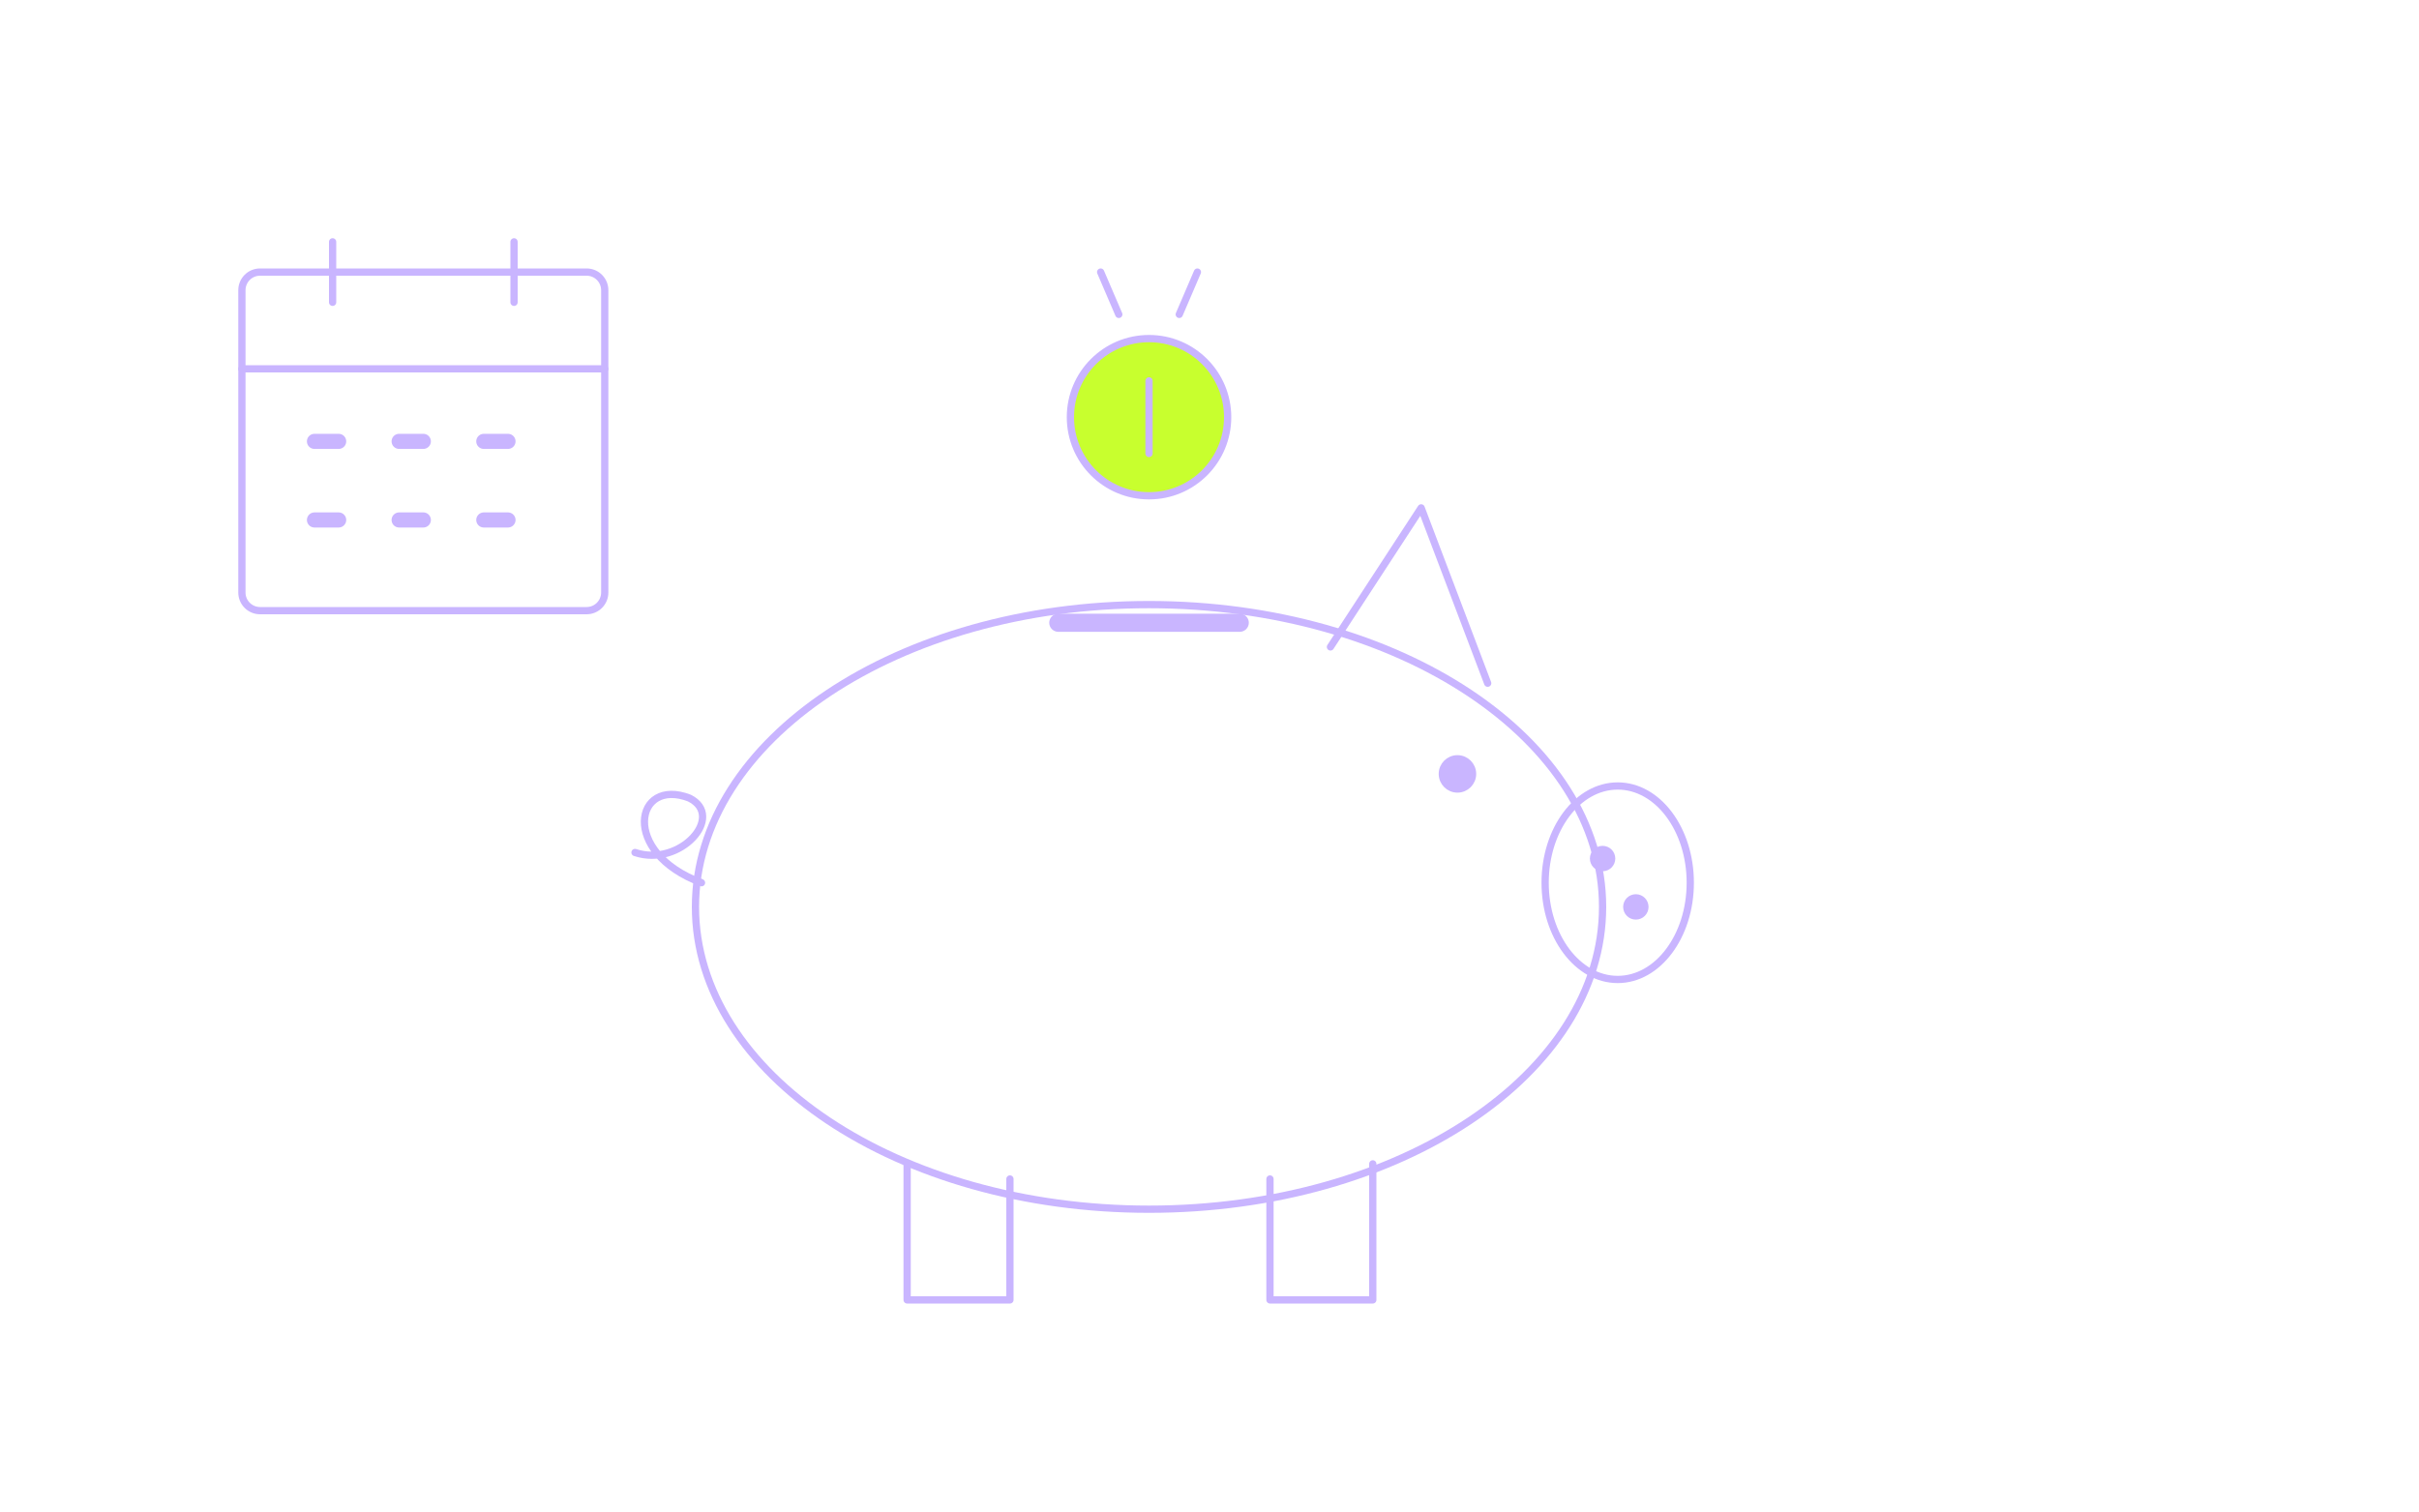
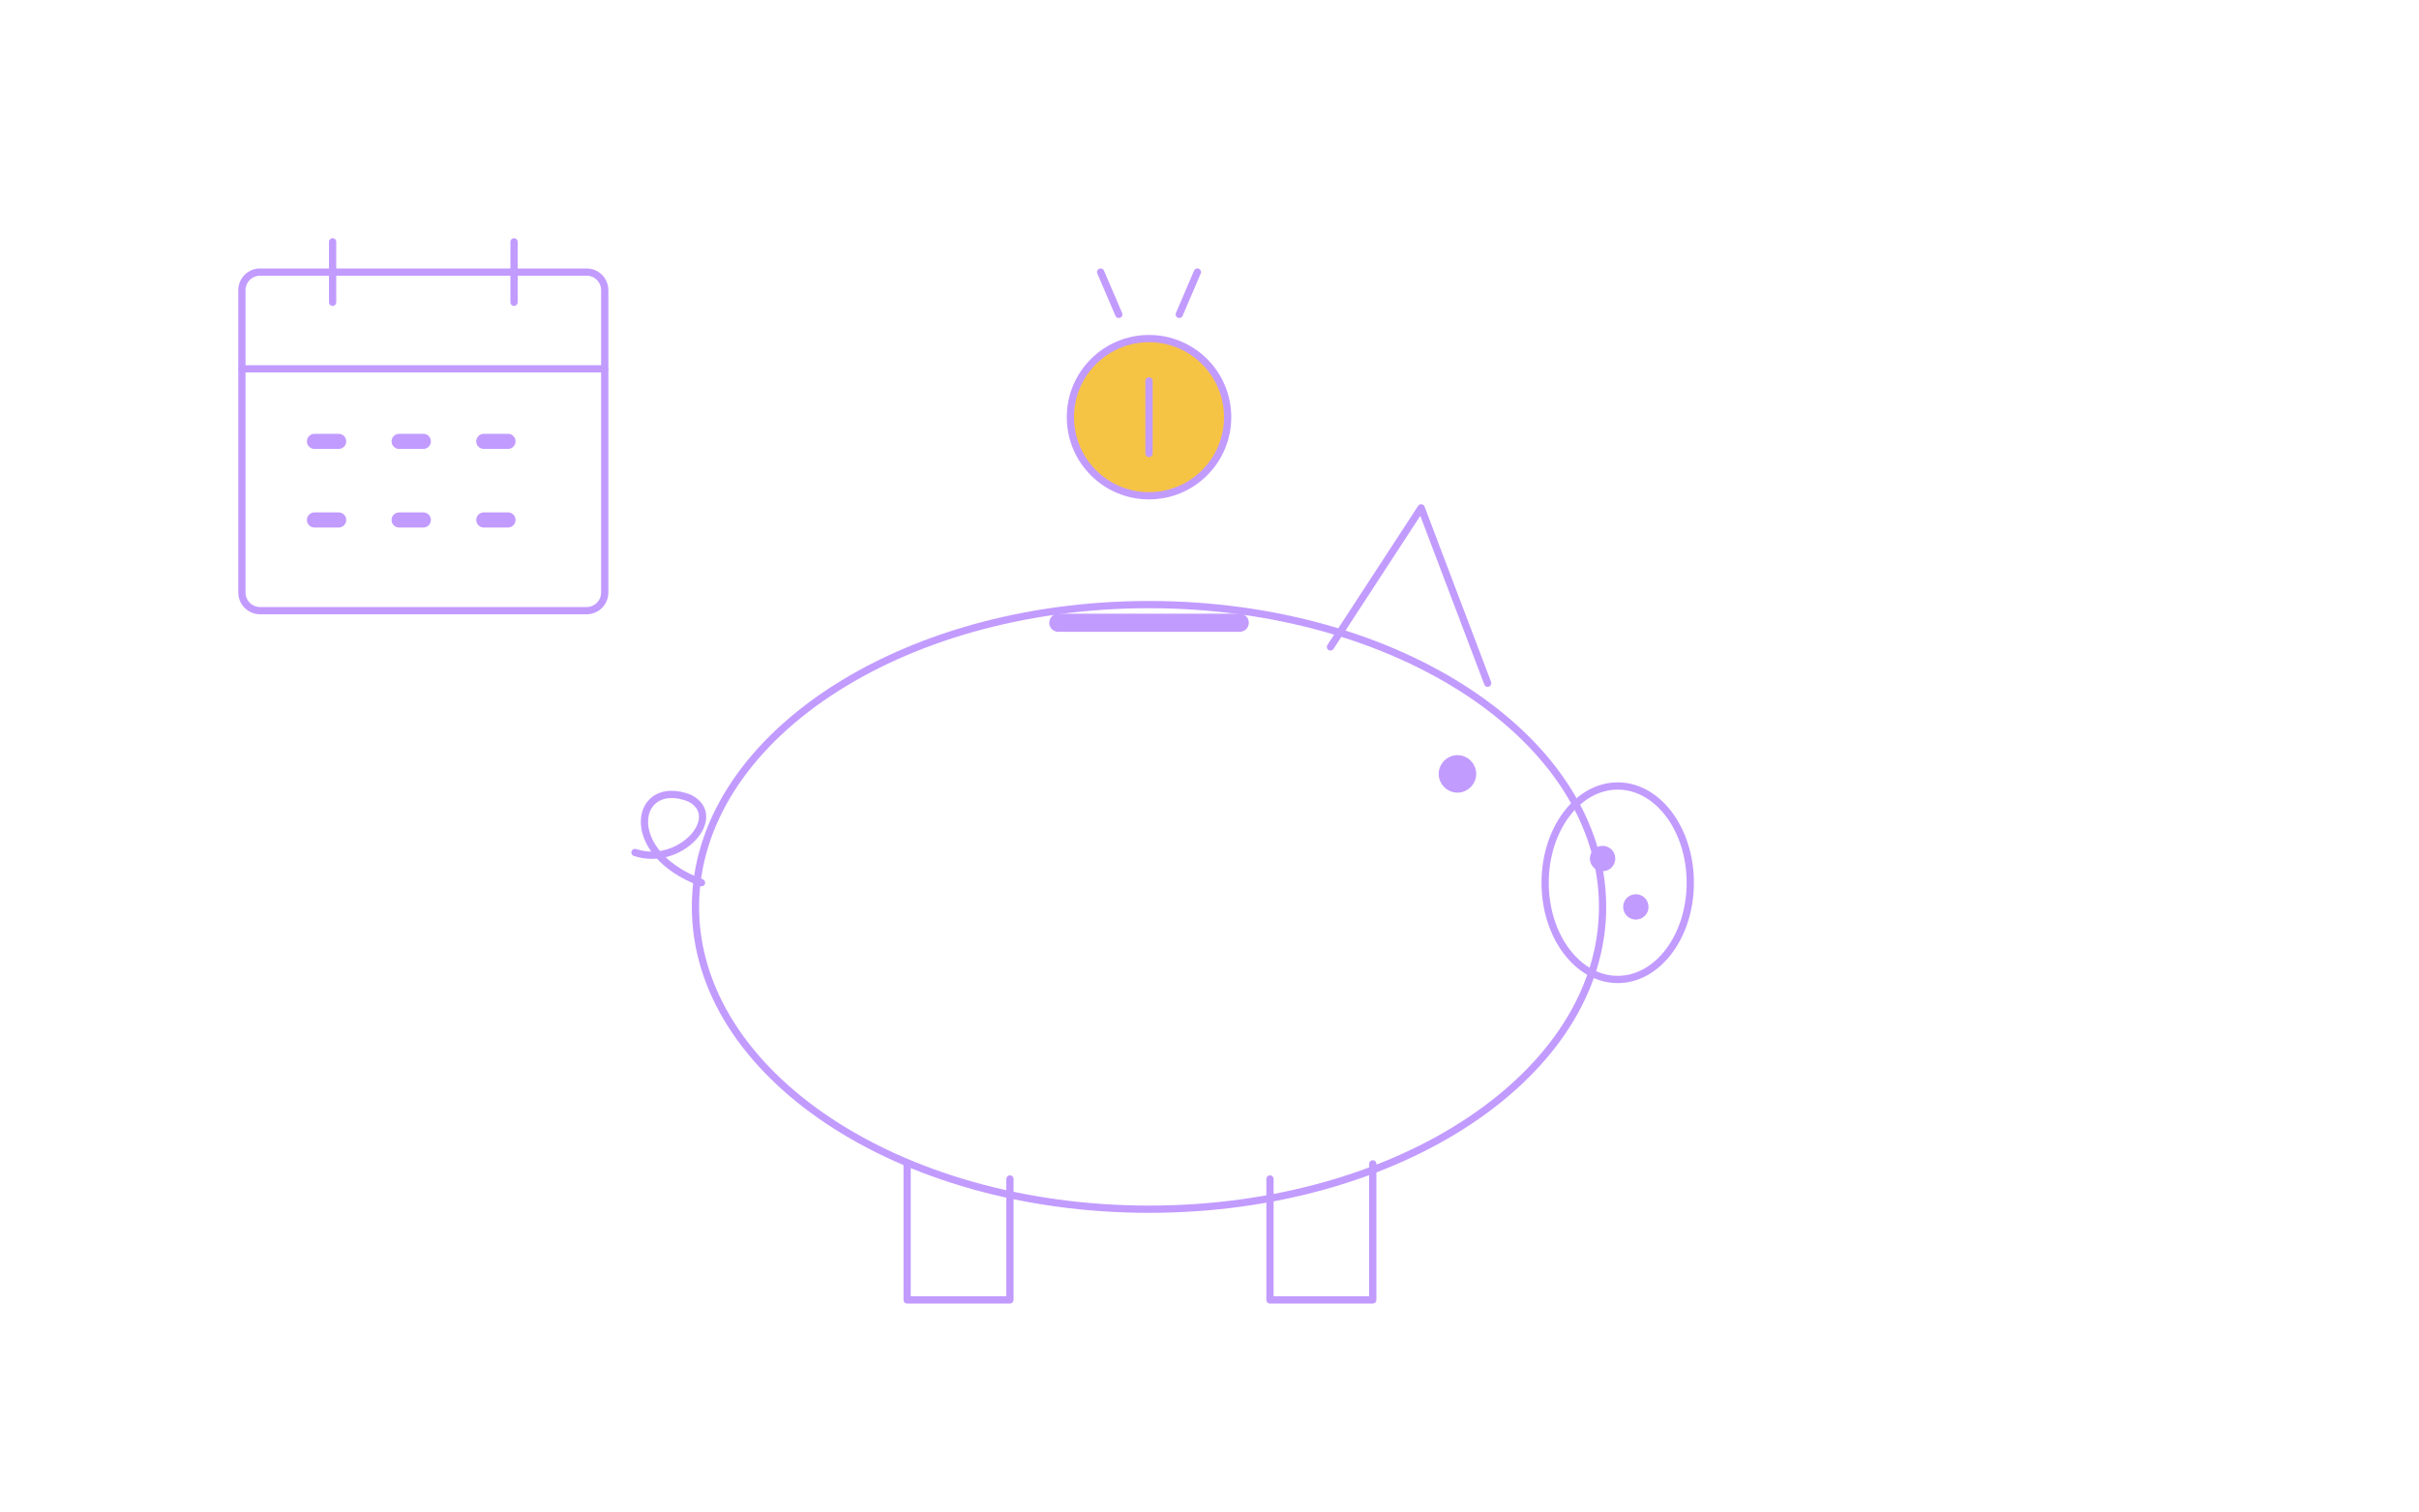
- <svg xmlns="http://www.w3.org/2000/svg" viewBox="0 0 800 500" fill="none" stroke="#c9b5ff" stroke-width="2.4" stroke-linecap="round" stroke-linejoin="round">
+ <svg xmlns="http://www.w3.org/2000/svg" viewBox="0 0 800 500" fill="none" stroke="#c29bff" stroke-width="2.4" stroke-linecap="round" stroke-linejoin="round">
  <ellipse cx="380" cy="300" rx="150" ry="100" />
  <ellipse cx="535" cy="292" rx="24" ry="32" />
-   <circle cx="530" cy="284" r="3" fill="#c9b5ff" />
-   <circle cx="541" cy="300" r="3" fill="#c9b5ff" />
+   <circle cx="530" cy="284" r="3" fill="#c29bff" />
+   <circle cx="541" cy="300" r="3" fill="#c29bff" />
  <path d="M440 214l30-46 22 58" />
-   <circle cx="482" cy="256" r="5" fill="#c9b5ff" />
+   <circle cx="482" cy="256" r="5" fill="#c29bff" />
  <path d="M300 385v45h34v-40M420 390v40h34v-45" />
  <path d="M232 292c-27-10-22-35-4-28 12 6-3 23-18 18" />
  <path d="M350 206h60" stroke-width="6" />
-   <circle cx="380" cy="138" r="26" fill="#c8ff2e" />
+   <circle cx="380" cy="138" r="26" fill="#f6c445" />
  <path d="M380 126v24M370 104l-6-14M390 104l6-14" />
  <rect x="80" y="90" width="120" height="112" rx="6" />
  <path d="M80 122h120M110 80v20M170 80v20" />
  <path d="M104 146h8M132 146h8M160 146h8M104 172h8M132 172h8M160 172h8" stroke-width="5" />
</svg>
